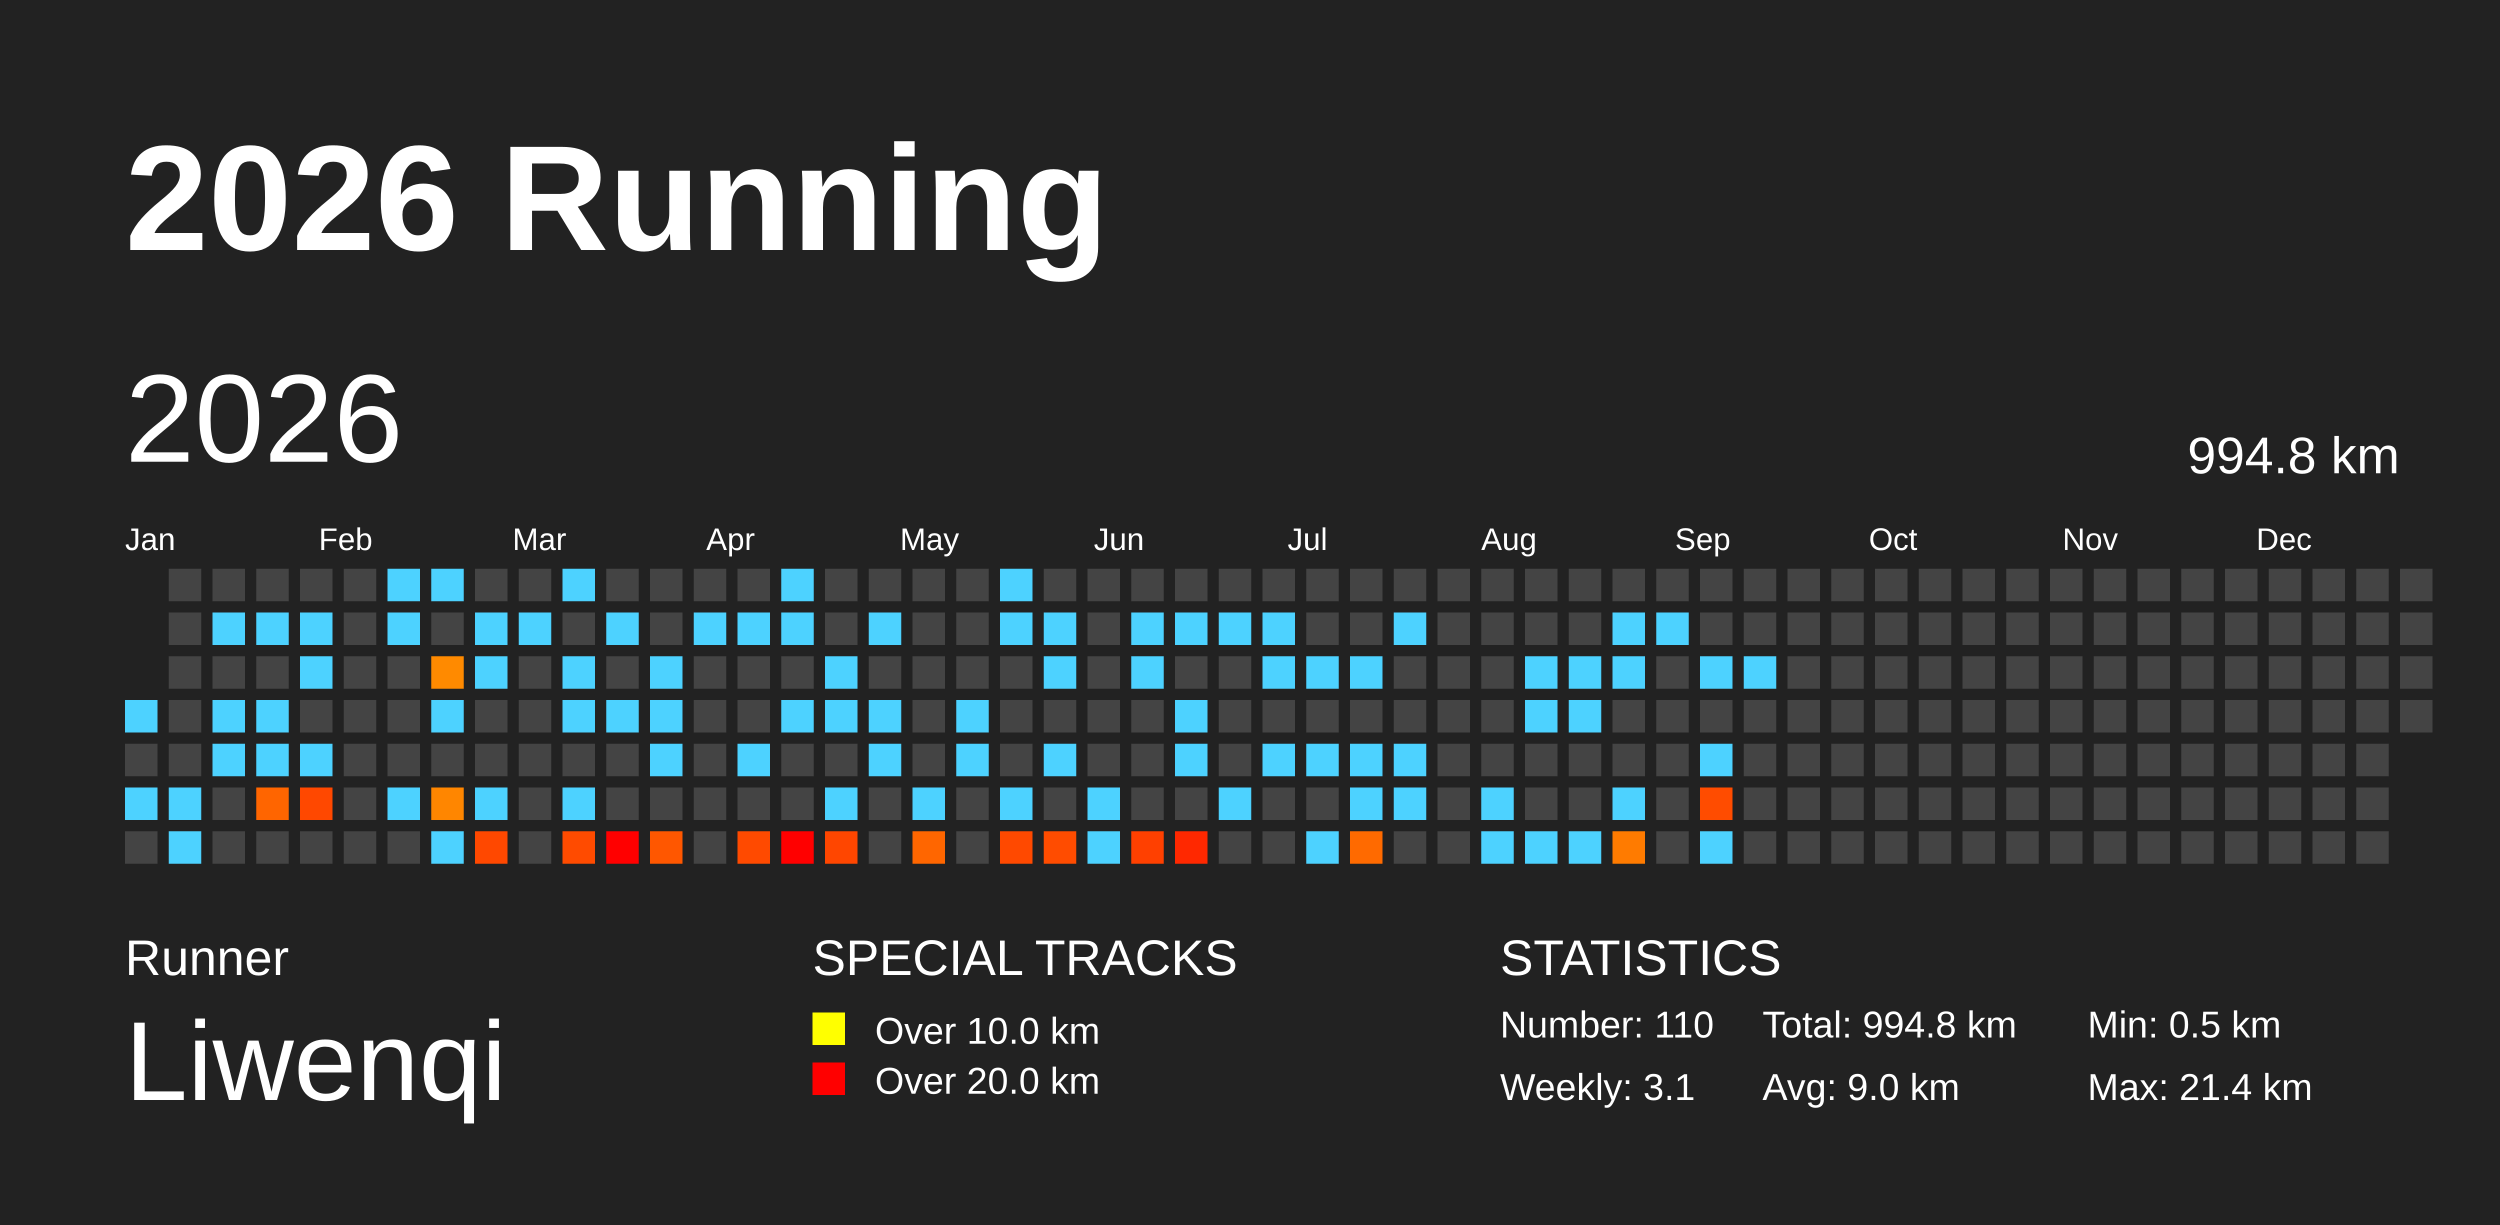
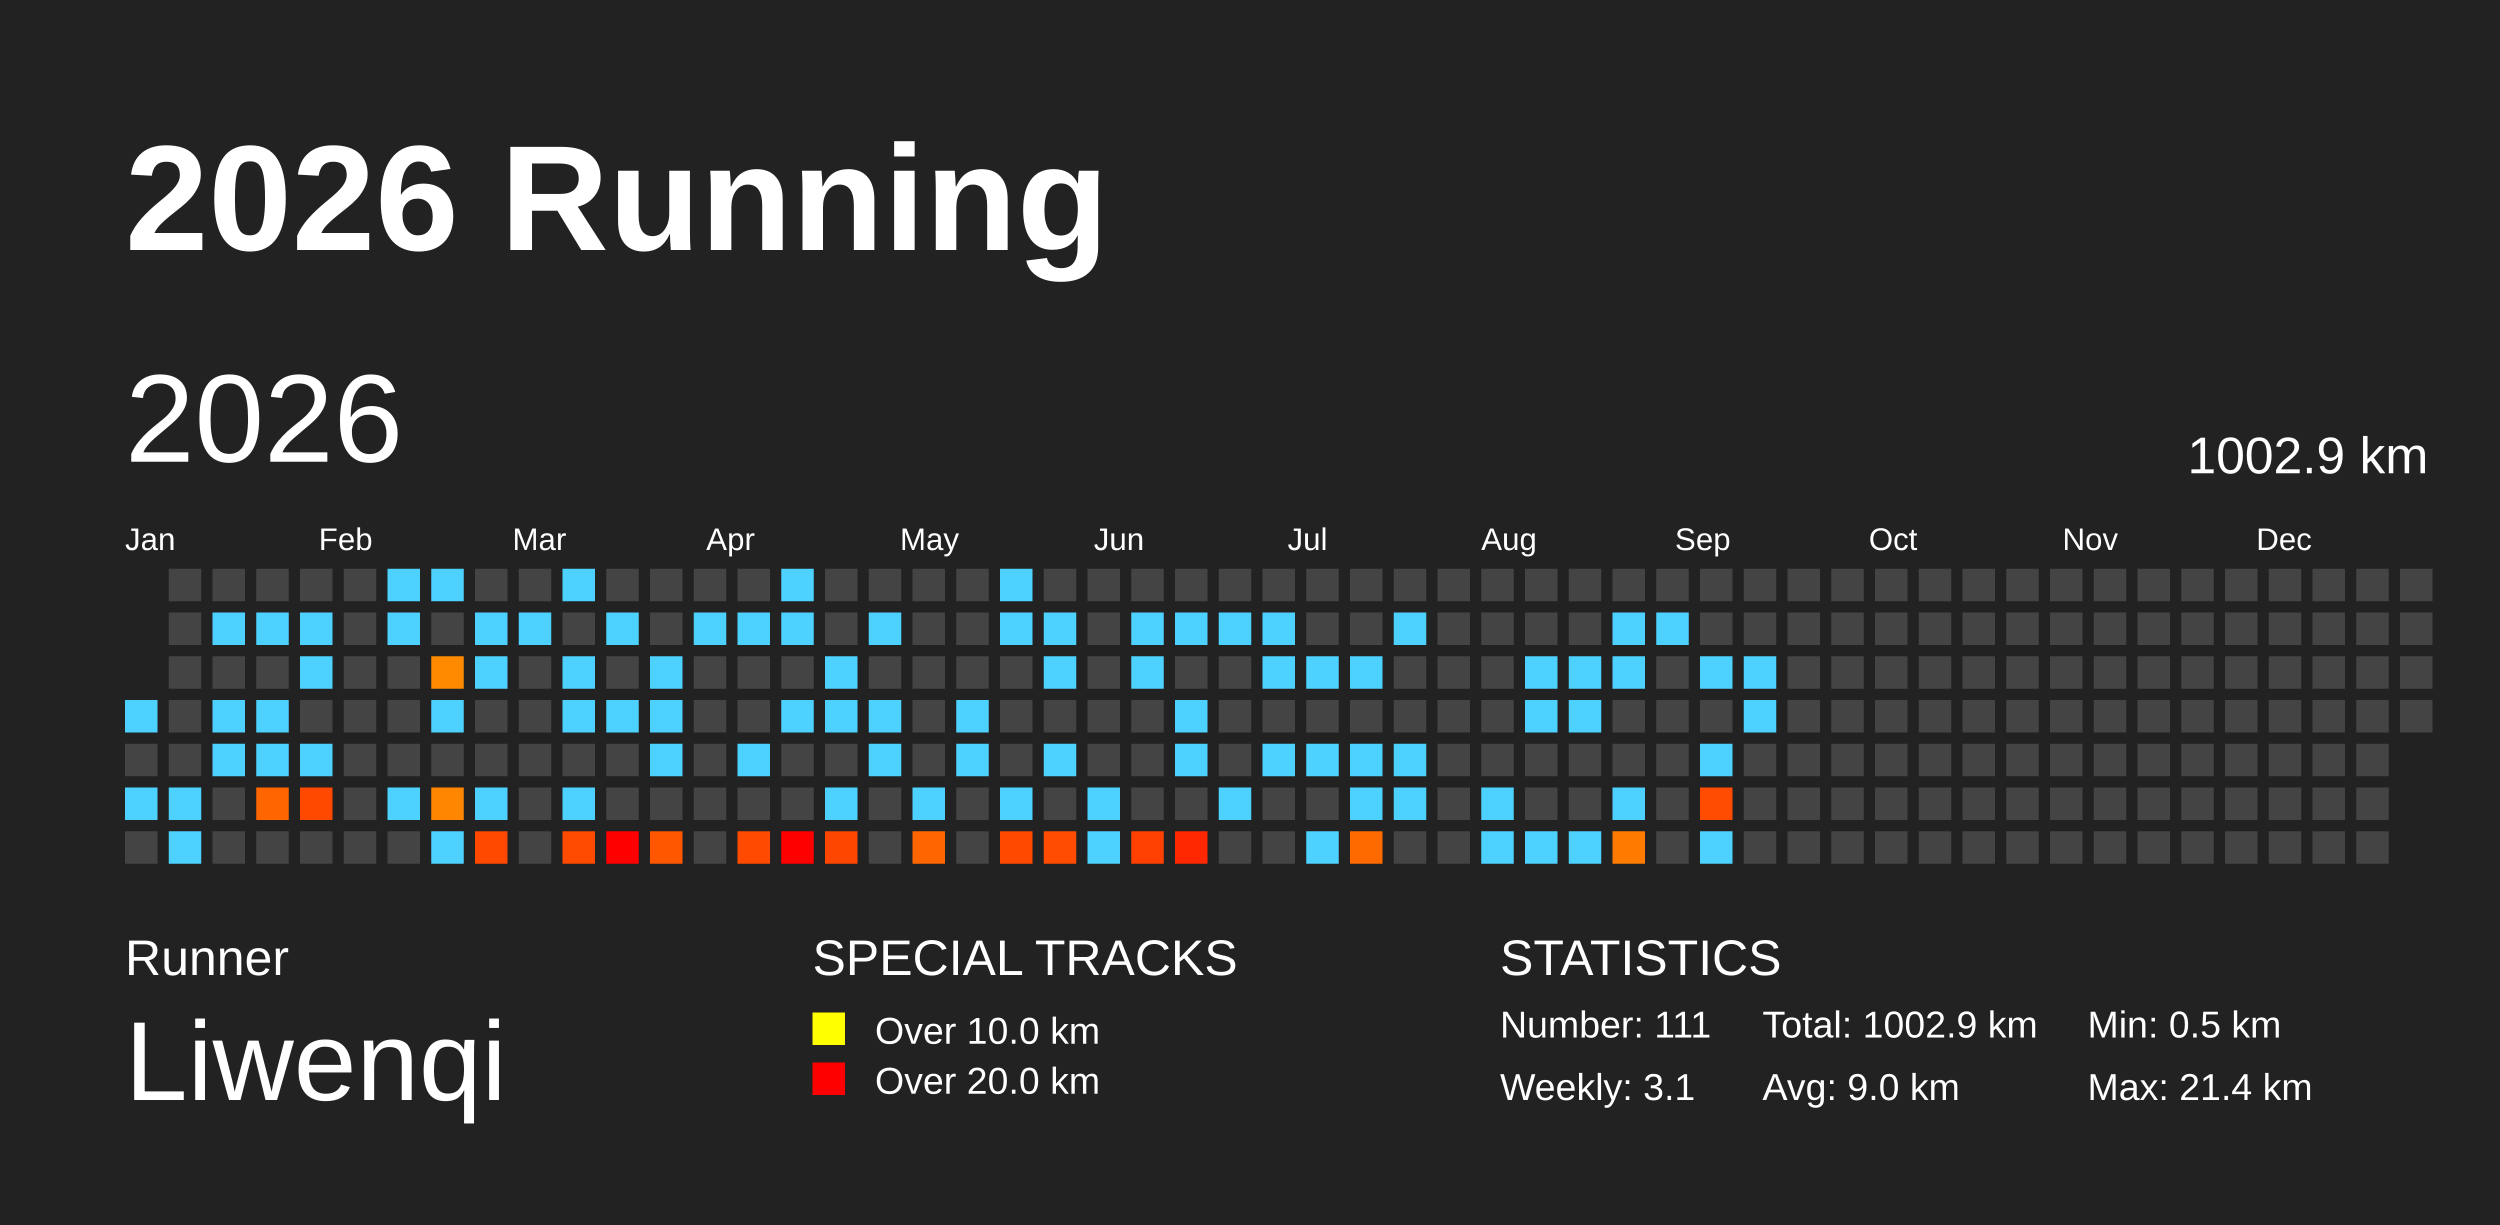
<svg xmlns="http://www.w3.org/2000/svg" baseProfile="full" height="98mm" version="1.1" viewBox="0,0,200,98" width="200mm">
  <defs />
  <rect fill="#222222" height="98" width="200" x="0" y="0" />
  <text fill="#FFFFFF" style="font-size:12px; font-family:Arial; font-weight:bold;" x="10" y="20">2026 Running</text>
  <text fill="#FFFFFF" style="font-size:4px; font-family:Arial" x="10" y="78">Runner</text>
  <text fill="#FFFFFF" style="font-size:9px; font-family:Arial" x="10" y="88">Liwenqi</text>
  <text fill="#FFFFFF" style="font-size:4px; font-family:Arial" x="65" y="78">SPECIAL TRACKS</text>
  <rect fill="yellow" height="2.6" width="2.6" x="65" y="81" />
  <text fill="#FFFFFF" style="font-size:3px; font-family:Arial" x="70" y="83.5">Over 10.0 km</text>
  <rect fill="red" height="2.6" width="2.6" x="65" y="85" />
  <text fill="#FFFFFF" style="font-size:3px; font-family:Arial" x="70" y="87.5">Over 20.0 km</text>
  <text fill="#FFFFFF" style="font-size:4px; font-family:Arial" x="120" y="78">STATISTICS</text>
-   <text fill="#FFFFFF" style="font-size:3px; font-family:Arial" x="120" y="83">Number: 110</text>
+   <text fill="#FFFFFF" style="font-size:3px; font-family:Arial" x="120" y="83">Number: 111</text>
  <text fill="#FFFFFF" style="font-size:3px; font-family:Arial" x="120" y="88">Weekly: 3.1</text>
-   <text fill="#FFFFFF" style="font-size:3px; font-family:Arial" x="141" y="83">Total: 994.8 km</text>
+   <text fill="#FFFFFF" style="font-size:3px; font-family:Arial" x="141" y="83">Total: 1002.9 km</text>
  <text fill="#FFFFFF" style="font-size:3px; font-family:Arial" x="141" y="88">Avg: 9.0 km</text>
  <text fill="#FFFFFF" style="font-size:3px; font-family:Arial" x="167" y="83">Min: 0.5 km</text>
  <text fill="#FFFFFF" style="font-size:3px; font-family:Arial" x="167" y="88">Max: 21.4 km</text>
  <text dominant-baseline="hanging" fill="#FFFFFF" style="font-size:10.0px; font-family:Arial;" x="10" y="30">2026</text>
-   <text dominant-baseline="hanging" fill="#FFFFFF" style="font-size:4.125px; font-family:Arial;" x="175" y="35">994.8 km</text>
+   <text dominant-baseline="hanging" fill="#FFFFFF" style="font-size:4.125px; font-family:Arial;" x="175" y="35">1002.9 km</text>
  <text fill="#FFFFFF" style="font-size:2.5px; font-family:Arial" x="10.0" y="44">Jan</text>
  <text fill="#FFFFFF" style="font-size:2.5px; font-family:Arial" x="25.5" y="44">Feb</text>
  <text fill="#FFFFFF" style="font-size:2.5px; font-family:Arial" x="41.0" y="44">Mar</text>
  <text fill="#FFFFFF" style="font-size:2.5px; font-family:Arial" x="56.5" y="44">Apr</text>
  <text fill="#FFFFFF" style="font-size:2.5px; font-family:Arial" x="72.0" y="44">May</text>
  <text fill="#FFFFFF" style="font-size:2.5px; font-family:Arial" x="87.5" y="44">Jun</text>
  <text fill="#FFFFFF" style="font-size:2.5px; font-family:Arial" x="103.0" y="44">Jul</text>
  <text fill="#FFFFFF" style="font-size:2.5px; font-family:Arial" x="118.5" y="44">Aug</text>
  <text fill="#FFFFFF" style="font-size:2.5px; font-family:Arial" x="134.0" y="44">Sep</text>
  <text fill="#FFFFFF" style="font-size:2.5px; font-family:Arial" x="149.5" y="44">Oct</text>
  <text fill="#FFFFFF" style="font-size:2.5px; font-family:Arial" x="165.0" y="44">Nov</text>
  <text fill="#FFFFFF" style="font-size:2.5px; font-family:Arial" x="180.5" y="44">Dec</text>
  <rect fill="#4dd2ff" height="2.6" width="2.6" x="10.0" y="56.0" />
  <rect fill="#444444" height="2.6" width="2.6" x="10.0" y="59.5" />
  <rect fill="#4dd2ff" height="2.6" width="2.6" x="10.0" y="63.0" />
  <rect fill="#444444" height="2.6" width="2.6" x="10.0" y="66.5" />
  <rect fill="#444444" height="2.6" width="2.6" x="13.5" y="45.5" />
  <rect fill="#444444" height="2.6" width="2.6" x="13.5" y="49.0" />
  <rect fill="#444444" height="2.6" width="2.6" x="13.5" y="52.5" />
  <rect fill="#444444" height="2.6" width="2.6" x="13.5" y="56.0" />
  <rect fill="#444444" height="2.6" width="2.6" x="13.5" y="59.5" />
  <rect fill="#4dd2ff" height="2.6" width="2.6" x="13.5" y="63.0" />
  <rect fill="#4dd2ff" height="2.6" width="2.6" x="13.5" y="66.5" />
  <rect fill="#444444" height="2.6" width="2.6" x="17.0" y="45.5" />
  <rect fill="#4dd2ff" height="2.6" width="2.6" x="17.0" y="49.0" />
  <rect fill="#444444" height="2.6" width="2.6" x="17.0" y="52.5" />
  <rect fill="#4dd2ff" height="2.6" width="2.6" x="17.0" y="56.0" />
  <rect fill="#4dd2ff" height="2.6" width="2.6" x="17.0" y="59.5" />
  <rect fill="#444444" height="2.6" width="2.6" x="17.0" y="63.0" />
  <rect fill="#444444" height="2.6" width="2.6" x="17.0" y="66.5" />
  <rect fill="#444444" height="2.6" width="2.6" x="20.5" y="45.5" />
  <rect fill="#4dd2ff" height="2.6" width="2.6" x="20.5" y="49.0" />
  <rect fill="#444444" height="2.6" width="2.6" x="20.5" y="52.5" />
  <rect fill="#4dd2ff" height="2.6" width="2.6" x="20.5" y="56.0" />
  <rect fill="#4dd2ff" height="2.6" width="2.6" x="20.5" y="59.5" />
  <rect fill="#ff6500" height="2.6" width="2.6" x="20.5" y="63.0" />
  <rect fill="#444444" height="2.6" width="2.6" x="20.5" y="66.5" />
  <rect fill="#444444" height="2.6" width="2.6" x="24.0" y="45.5" />
  <rect fill="#4dd2ff" height="2.6" width="2.6" x="24.0" y="49.0" />
  <rect fill="#4dd2ff" height="2.6" width="2.6" x="24.0" y="52.5" />
  <rect fill="#444444" height="2.6" width="2.6" x="24.0" y="56.0" />
  <rect fill="#4dd2ff" height="2.6" width="2.6" x="24.0" y="59.5" />
  <rect fill="#ff4800" height="2.6" width="2.6" x="24.0" y="63.0" />
  <rect fill="#444444" height="2.6" width="2.6" x="24.0" y="66.5" />
  <rect fill="#444444" height="2.6" width="2.6" x="27.5" y="45.5" />
  <rect fill="#444444" height="2.6" width="2.6" x="27.5" y="49.0" />
  <rect fill="#444444" height="2.6" width="2.6" x="27.5" y="52.5" />
  <rect fill="#444444" height="2.6" width="2.6" x="27.5" y="56.0" />
  <rect fill="#444444" height="2.6" width="2.6" x="27.5" y="59.5" />
  <rect fill="#444444" height="2.6" width="2.6" x="27.5" y="63.0" />
  <rect fill="#444444" height="2.6" width="2.6" x="27.5" y="66.5" />
  <rect fill="#4dd2ff" height="2.6" width="2.6" x="31.0" y="45.5" />
  <rect fill="#4dd2ff" height="2.6" width="2.6" x="31.0" y="49.0" />
  <rect fill="#444444" height="2.6" width="2.6" x="31.0" y="52.5" />
  <rect fill="#444444" height="2.6" width="2.6" x="31.0" y="56.0" />
  <rect fill="#444444" height="2.6" width="2.6" x="31.0" y="59.5" />
  <rect fill="#4dd2ff" height="2.6" width="2.6" x="31.0" y="63.0" />
  <rect fill="#444444" height="2.6" width="2.6" x="31.0" y="66.5" />
  <rect fill="#4dd2ff" height="2.6" width="2.6" x="34.5" y="45.5" />
  <rect fill="#444444" height="2.6" width="2.6" x="34.5" y="49.0" />
  <rect fill="#ff8a00" height="2.6" width="2.6" x="34.5" y="52.5" />
  <rect fill="#4dd2ff" height="2.6" width="2.6" x="34.5" y="56.0" />
  <rect fill="#444444" height="2.6" width="2.6" x="34.5" y="59.5" />
  <rect fill="#ff8600" height="2.6" width="2.6" x="34.5" y="63.0" />
  <rect fill="#4dd2ff" height="2.6" width="2.6" x="34.5" y="66.5" />
  <rect fill="#444444" height="2.6" width="2.6" x="38.0" y="45.5" />
  <rect fill="#4dd2ff" height="2.6" width="2.6" x="38.0" y="49.0" />
  <rect fill="#4dd2ff" height="2.6" width="2.6" x="38.0" y="52.5" />
  <rect fill="#444444" height="2.6" width="2.6" x="38.0" y="56.0" />
  <rect fill="#444444" height="2.6" width="2.6" x="38.0" y="59.5" />
  <rect fill="#4dd2ff" height="2.6" width="2.6" x="38.0" y="63.0" />
  <rect fill="#ff4800" height="2.6" width="2.6" x="38.0" y="66.5" />
  <rect fill="#444444" height="2.6" width="2.6" x="41.5" y="45.5" />
  <rect fill="#4dd2ff" height="2.6" width="2.6" x="41.5" y="49.0" />
  <rect fill="#444444" height="2.6" width="2.6" x="41.5" y="52.5" />
  <rect fill="#444444" height="2.6" width="2.6" x="41.5" y="56.0" />
  <rect fill="#444444" height="2.6" width="2.6" x="41.5" y="59.5" />
  <rect fill="#444444" height="2.6" width="2.6" x="41.5" y="63.0" />
  <rect fill="#444444" height="2.6" width="2.6" x="41.5" y="66.5" />
  <rect fill="#4dd2ff" height="2.6" width="2.6" x="45.0" y="45.5" />
  <rect fill="#444444" height="2.6" width="2.6" x="45.0" y="49.0" />
  <rect fill="#4dd2ff" height="2.6" width="2.6" x="45.0" y="52.5" />
  <rect fill="#4dd2ff" height="2.6" width="2.6" x="45.0" y="56.0" />
  <rect fill="#444444" height="2.6" width="2.6" x="45.0" y="59.5" />
  <rect fill="#4dd2ff" height="2.6" width="2.6" x="45.0" y="63.0" />
  <rect fill="#ff4b00" height="2.6" width="2.6" x="45.0" y="66.5" />
  <rect fill="#444444" height="2.6" width="2.6" x="48.5" y="45.5" />
  <rect fill="#4dd2ff" height="2.6" width="2.6" x="48.5" y="49.0" />
  <rect fill="#444444" height="2.6" width="2.6" x="48.5" y="52.5" />
  <rect fill="#4dd2ff" height="2.6" width="2.6" x="48.5" y="56.0" />
  <rect fill="#444444" height="2.6" width="2.6" x="48.5" y="59.5" />
  <rect fill="#444444" height="2.6" width="2.6" x="48.5" y="63.0" />
  <rect fill="red" height="2.6" width="2.6" x="48.5" y="66.5" />
  <rect fill="#444444" height="2.6" width="2.6" x="52.0" y="45.5" />
  <rect fill="#444444" height="2.6" width="2.6" x="52.0" y="49.0" />
  <rect fill="#4dd2ff" height="2.6" width="2.6" x="52.0" y="52.5" />
  <rect fill="#4dd2ff" height="2.6" width="2.6" x="52.0" y="56.0" />
  <rect fill="#4dd2ff" height="2.6" width="2.6" x="52.0" y="59.5" />
  <rect fill="#444444" height="2.6" width="2.6" x="52.0" y="63.0" />
  <rect fill="#ff5700" height="2.6" width="2.6" x="52.0" y="66.5" />
  <rect fill="#444444" height="2.6" width="2.6" x="55.5" y="45.5" />
  <rect fill="#4dd2ff" height="2.6" width="2.6" x="55.5" y="49.0" />
  <rect fill="#444444" height="2.6" width="2.6" x="55.5" y="52.5" />
  <rect fill="#444444" height="2.6" width="2.6" x="55.5" y="56.0" />
  <rect fill="#444444" height="2.6" width="2.6" x="55.5" y="59.5" />
  <rect fill="#444444" height="2.6" width="2.6" x="55.5" y="63.0" />
  <rect fill="#444444" height="2.6" width="2.6" x="55.5" y="66.5" />
  <rect fill="#444444" height="2.6" width="2.6" x="59.0" y="45.5" />
  <rect fill="#4dd2ff" height="2.6" width="2.6" x="59.0" y="49.0" />
  <rect fill="#444444" height="2.6" width="2.6" x="59.0" y="52.5" />
  <rect fill="#444444" height="2.6" width="2.6" x="59.0" y="56.0" />
  <rect fill="#4dd2ff" height="2.6" width="2.6" x="59.0" y="59.5" />
  <rect fill="#444444" height="2.6" width="2.6" x="59.0" y="63.0" />
  <rect fill="#ff4a00" height="2.6" width="2.6" x="59.0" y="66.5" />
  <rect fill="#4dd2ff" height="2.6" width="2.6" x="62.5" y="45.5" />
  <rect fill="#4dd2ff" height="2.6" width="2.6" x="62.5" y="49.0" />
  <rect fill="#444444" height="2.6" width="2.6" x="62.5" y="52.5" />
  <rect fill="#4dd2ff" height="2.6" width="2.6" x="62.5" y="56.0" />
  <rect fill="#444444" height="2.6" width="2.6" x="62.5" y="59.5" />
  <rect fill="#444444" height="2.6" width="2.6" x="62.5" y="63.0" />
  <rect fill="red" height="2.6" width="2.6" x="62.5" y="66.5" />
  <rect fill="#444444" height="2.6" width="2.6" x="66.0" y="45.5" />
  <rect fill="#444444" height="2.6" width="2.6" x="66.0" y="49.0" />
  <rect fill="#4dd2ff" height="2.6" width="2.6" x="66.0" y="52.5" />
  <rect fill="#4dd2ff" height="2.6" width="2.6" x="66.0" y="56.0" />
  <rect fill="#444444" height="2.6" width="2.6" x="66.0" y="59.5" />
  <rect fill="#4dd2ff" height="2.6" width="2.6" x="66.0" y="63.0" />
  <rect fill="#ff4600" height="2.6" width="2.6" x="66.0" y="66.5" />
  <rect fill="#444444" height="2.6" width="2.6" x="69.5" y="45.5" />
  <rect fill="#4dd2ff" height="2.6" width="2.6" x="69.5" y="49.0" />
  <rect fill="#444444" height="2.6" width="2.6" x="69.5" y="52.5" />
  <rect fill="#4dd2ff" height="2.6" width="2.6" x="69.5" y="56.0" />
  <rect fill="#4dd2ff" height="2.6" width="2.6" x="69.5" y="59.5" />
  <rect fill="#444444" height="2.6" width="2.6" x="69.5" y="63.0" />
  <rect fill="#444444" height="2.6" width="2.6" x="69.5" y="66.5" />
  <rect fill="#444444" height="2.6" width="2.6" x="73.0" y="45.5" />
  <rect fill="#444444" height="2.6" width="2.6" x="73.0" y="49.0" />
  <rect fill="#444444" height="2.6" width="2.6" x="73.0" y="52.5" />
  <rect fill="#444444" height="2.6" width="2.6" x="73.0" y="56.0" />
  <rect fill="#444444" height="2.6" width="2.6" x="73.0" y="59.5" />
  <rect fill="#4dd2ff" height="2.6" width="2.6" x="73.0" y="63.0" />
  <rect fill="#ff6600" height="2.6" width="2.6" x="73.0" y="66.5" />
  <rect fill="#444444" height="2.6" width="2.6" x="76.5" y="45.5" />
  <rect fill="#444444" height="2.6" width="2.6" x="76.5" y="49.0" />
  <rect fill="#444444" height="2.6" width="2.6" x="76.5" y="52.5" />
  <rect fill="#4dd2ff" height="2.6" width="2.6" x="76.5" y="56.0" />
  <rect fill="#4dd2ff" height="2.6" width="2.6" x="76.5" y="59.5" />
  <rect fill="#444444" height="2.6" width="2.6" x="76.5" y="63.0" />
  <rect fill="#444444" height="2.6" width="2.6" x="76.5" y="66.5" />
  <rect fill="#4dd2ff" height="2.6" width="2.6" x="80.0" y="45.5" />
  <rect fill="#4dd2ff" height="2.6" width="2.6" x="80.0" y="49.0" />
  <rect fill="#444444" height="2.6" width="2.6" x="80.0" y="52.5" />
  <rect fill="#444444" height="2.6" width="2.6" x="80.0" y="56.0" />
  <rect fill="#444444" height="2.6" width="2.6" x="80.0" y="59.5" />
  <rect fill="#4dd2ff" height="2.6" width="2.6" x="80.0" y="63.0" />
  <rect fill="#ff4900" height="2.6" width="2.6" x="80.0" y="66.5" />
  <rect fill="#444444" height="2.6" width="2.6" x="83.5" y="45.5" />
  <rect fill="#4dd2ff" height="2.6" width="2.6" x="83.5" y="49.0" />
  <rect fill="#4dd2ff" height="2.6" width="2.6" x="83.5" y="52.5" />
  <rect fill="#444444" height="2.6" width="2.6" x="83.5" y="56.0" />
  <rect fill="#4dd2ff" height="2.6" width="2.6" x="83.5" y="59.5" />
  <rect fill="#444444" height="2.6" width="2.6" x="83.5" y="63.0" />
  <rect fill="#ff4c00" height="2.6" width="2.6" x="83.5" y="66.5" />
  <rect fill="#444444" height="2.6" width="2.6" x="87.0" y="45.5" />
  <rect fill="#444444" height="2.6" width="2.6" x="87.0" y="49.0" />
  <rect fill="#444444" height="2.6" width="2.6" x="87.0" y="52.5" />
  <rect fill="#444444" height="2.6" width="2.6" x="87.0" y="56.0" />
  <rect fill="#444444" height="2.6" width="2.6" x="87.0" y="59.5" />
  <rect fill="#4dd2ff" height="2.6" width="2.6" x="87.0" y="63.0" />
  <rect fill="#4dd2ff" height="2.6" width="2.6" x="87.0" y="66.5" />
  <rect fill="#444444" height="2.6" width="2.6" x="90.5" y="45.5" />
  <rect fill="#4dd2ff" height="2.6" width="2.6" x="90.5" y="49.0" />
  <rect fill="#4dd2ff" height="2.6" width="2.6" x="90.5" y="52.5" />
  <rect fill="#444444" height="2.6" width="2.6" x="90.5" y="56.0" />
  <rect fill="#444444" height="2.6" width="2.6" x="90.5" y="59.5" />
  <rect fill="#444444" height="2.6" width="2.6" x="90.5" y="63.0" />
  <rect fill="#ff4000" height="2.6" width="2.6" x="90.5" y="66.5" />
  <rect fill="#444444" height="2.6" width="2.6" x="94.0" y="45.5" />
  <rect fill="#4dd2ff" height="2.6" width="2.6" x="94.0" y="49.0" />
  <rect fill="#444444" height="2.6" width="2.6" x="94.0" y="52.5" />
  <rect fill="#4dd2ff" height="2.6" width="2.6" x="94.0" y="56.0" />
  <rect fill="#4dd2ff" height="2.6" width="2.6" x="94.0" y="59.5" />
  <rect fill="#444444" height="2.6" width="2.6" x="94.0" y="63.0" />
  <rect fill="#ff2800" height="2.6" width="2.6" x="94.0" y="66.5" />
  <rect fill="#444444" height="2.6" width="2.6" x="97.5" y="45.5" />
  <rect fill="#4dd2ff" height="2.6" width="2.6" x="97.5" y="49.0" />
  <rect fill="#444444" height="2.6" width="2.6" x="97.5" y="52.5" />
  <rect fill="#444444" height="2.6" width="2.6" x="97.5" y="56.0" />
  <rect fill="#444444" height="2.6" width="2.6" x="97.5" y="59.5" />
  <rect fill="#4dd2ff" height="2.6" width="2.6" x="97.5" y="63.0" />
  <rect fill="#444444" height="2.6" width="2.6" x="97.5" y="66.5" />
  <rect fill="#444444" height="2.6" width="2.6" x="101.0" y="45.5" />
  <rect fill="#4dd2ff" height="2.6" width="2.6" x="101.0" y="49.0" />
  <rect fill="#4dd2ff" height="2.6" width="2.6" x="101.0" y="52.5" />
  <rect fill="#444444" height="2.6" width="2.6" x="101.0" y="56.0" />
  <rect fill="#4dd2ff" height="2.6" width="2.6" x="101.0" y="59.5" />
  <rect fill="#444444" height="2.6" width="2.6" x="101.0" y="63.0" />
  <rect fill="#444444" height="2.6" width="2.6" x="101.0" y="66.5" />
  <rect fill="#444444" height="2.6" width="2.6" x="104.5" y="45.5" />
  <rect fill="#444444" height="2.6" width="2.6" x="104.5" y="49.0" />
  <rect fill="#4dd2ff" height="2.6" width="2.6" x="104.5" y="52.5" />
  <rect fill="#444444" height="2.6" width="2.6" x="104.5" y="56.0" />
  <rect fill="#4dd2ff" height="2.6" width="2.6" x="104.5" y="59.5" />
  <rect fill="#444444" height="2.6" width="2.6" x="104.5" y="63.0" />
  <rect fill="#4dd2ff" height="2.6" width="2.6" x="104.5" y="66.5" />
  <rect fill="#444444" height="2.6" width="2.6" x="108.0" y="45.5" />
  <rect fill="#444444" height="2.6" width="2.6" x="108.0" y="49.0" />
  <rect fill="#4dd2ff" height="2.6" width="2.6" x="108.0" y="52.5" />
  <rect fill="#444444" height="2.6" width="2.6" x="108.0" y="56.0" />
  <rect fill="#4dd2ff" height="2.6" width="2.6" x="108.0" y="59.5" />
  <rect fill="#4dd2ff" height="2.6" width="2.6" x="108.0" y="63.0" />
  <rect fill="#ff6a00" height="2.6" width="2.6" x="108.0" y="66.5" />
  <rect fill="#444444" height="2.6" width="2.6" x="111.5" y="45.5" />
  <rect fill="#4dd2ff" height="2.6" width="2.6" x="111.5" y="49.0" />
  <rect fill="#444444" height="2.6" width="2.6" x="111.5" y="52.5" />
  <rect fill="#444444" height="2.6" width="2.6" x="111.5" y="56.0" />
  <rect fill="#4dd2ff" height="2.6" width="2.6" x="111.5" y="59.5" />
  <rect fill="#4dd2ff" height="2.6" width="2.6" x="111.5" y="63.0" />
  <rect fill="#444444" height="2.6" width="2.6" x="111.5" y="66.5" />
  <rect fill="#444444" height="2.6" width="2.6" x="115.0" y="45.5" />
  <rect fill="#444444" height="2.6" width="2.6" x="115.0" y="49.0" />
  <rect fill="#444444" height="2.6" width="2.6" x="115.0" y="52.5" />
  <rect fill="#444444" height="2.6" width="2.6" x="115.0" y="56.0" />
  <rect fill="#444444" height="2.6" width="2.6" x="115.0" y="59.5" />
  <rect fill="#444444" height="2.6" width="2.6" x="115.0" y="63.0" />
  <rect fill="#444444" height="2.6" width="2.6" x="115.0" y="66.5" />
  <rect fill="#444444" height="2.6" width="2.6" x="118.5" y="45.5" />
  <rect fill="#444444" height="2.6" width="2.6" x="118.5" y="49.0" />
  <rect fill="#444444" height="2.6" width="2.6" x="118.5" y="52.5" />
  <rect fill="#444444" height="2.6" width="2.6" x="118.5" y="56.0" />
  <rect fill="#444444" height="2.6" width="2.6" x="118.5" y="59.5" />
  <rect fill="#4dd2ff" height="2.6" width="2.6" x="118.5" y="63.0" />
  <rect fill="#4dd2ff" height="2.6" width="2.6" x="118.5" y="66.5" />
  <rect fill="#444444" height="2.6" width="2.6" x="122.0" y="45.5" />
  <rect fill="#444444" height="2.6" width="2.6" x="122.0" y="49.0" />
  <rect fill="#4dd2ff" height="2.6" width="2.6" x="122.0" y="52.5" />
  <rect fill="#4dd2ff" height="2.6" width="2.6" x="122.0" y="56.0" />
  <rect fill="#444444" height="2.6" width="2.6" x="122.0" y="59.5" />
  <rect fill="#444444" height="2.6" width="2.6" x="122.0" y="63.0" />
  <rect fill="#4dd2ff" height="2.6" width="2.6" x="122.0" y="66.5" />
  <rect fill="#444444" height="2.6" width="2.6" x="125.5" y="45.5" />
  <rect fill="#444444" height="2.6" width="2.6" x="125.5" y="49.0" />
  <rect fill="#4dd2ff" height="2.6" width="2.6" x="125.5" y="52.5" />
  <rect fill="#4dd2ff" height="2.6" width="2.6" x="125.5" y="56.0" />
  <rect fill="#444444" height="2.6" width="2.6" x="125.5" y="59.5" />
  <rect fill="#444444" height="2.6" width="2.6" x="125.5" y="63.0" />
  <rect fill="#4dd2ff" height="2.6" width="2.6" x="125.5" y="66.5" />
  <rect fill="#444444" height="2.6" width="2.6" x="129.0" y="45.5" />
  <rect fill="#4dd2ff" height="2.6" width="2.6" x="129.0" y="49.0" />
  <rect fill="#4dd2ff" height="2.6" width="2.6" x="129.0" y="52.5" />
  <rect fill="#444444" height="2.6" width="2.6" x="129.0" y="56.0" />
  <rect fill="#444444" height="2.6" width="2.6" x="129.0" y="59.5" />
  <rect fill="#4dd2ff" height="2.6" width="2.6" x="129.0" y="63.0" />
  <rect fill="#ff7b00" height="2.6" width="2.6" x="129.0" y="66.5" />
  <rect fill="#444444" height="2.6" width="2.6" x="132.5" y="45.5" />
  <rect fill="#4dd2ff" height="2.6" width="2.6" x="132.5" y="49.0" />
  <rect fill="#444444" height="2.6" width="2.6" x="132.5" y="52.5" />
  <rect fill="#444444" height="2.6" width="2.6" x="132.5" y="56.0" />
  <rect fill="#444444" height="2.6" width="2.6" x="132.5" y="59.5" />
  <rect fill="#444444" height="2.6" width="2.6" x="132.5" y="63.0" />
  <rect fill="#444444" height="2.6" width="2.6" x="132.5" y="66.5" />
  <rect fill="#444444" height="2.6" width="2.6" x="136.0" y="45.5" />
  <rect fill="#444444" height="2.6" width="2.6" x="136.0" y="49.0" />
  <rect fill="#4dd2ff" height="2.6" width="2.6" x="136.0" y="52.5" />
  <rect fill="#444444" height="2.6" width="2.6" x="136.0" y="56.0" />
  <rect fill="#4dd2ff" height="2.6" width="2.6" x="136.0" y="59.5" />
  <rect fill="#ff4c00" height="2.6" width="2.6" x="136.0" y="63.0" />
  <rect fill="#4dd2ff" height="2.6" width="2.6" x="136.0" y="66.5" />
  <rect fill="#444444" height="2.6" width="2.6" x="139.5" y="45.5" />
  <rect fill="#444444" height="2.6" width="2.6" x="139.5" y="49.0" />
  <rect fill="#4dd2ff" height="2.6" width="2.6" x="139.5" y="52.5" />
-   <rect fill="#444444" height="2.6" width="2.6" x="139.5" y="56.0" />
+   <rect fill="#4dd2ff" height="2.6" width="2.6" x="139.5" y="56.0" />
  <rect fill="#444444" height="2.6" width="2.6" x="139.5" y="59.5" />
  <rect fill="#444444" height="2.6" width="2.6" x="139.5" y="63.0" />
  <rect fill="#444444" height="2.6" width="2.6" x="139.5" y="66.5" />
  <rect fill="#444444" height="2.6" width="2.6" x="143.0" y="45.5" />
  <rect fill="#444444" height="2.6" width="2.6" x="143.0" y="49.0" />
  <rect fill="#444444" height="2.6" width="2.6" x="143.0" y="52.5" />
  <rect fill="#444444" height="2.6" width="2.6" x="143.0" y="56.0" />
  <rect fill="#444444" height="2.6" width="2.6" x="143.0" y="59.5" />
  <rect fill="#444444" height="2.6" width="2.6" x="143.0" y="63.0" />
  <rect fill="#444444" height="2.6" width="2.6" x="143.0" y="66.5" />
  <rect fill="#444444" height="2.6" width="2.6" x="146.5" y="45.5" />
  <rect fill="#444444" height="2.6" width="2.6" x="146.5" y="49.0" />
  <rect fill="#444444" height="2.6" width="2.6" x="146.5" y="52.5" />
  <rect fill="#444444" height="2.6" width="2.6" x="146.5" y="56.0" />
  <rect fill="#444444" height="2.6" width="2.6" x="146.5" y="59.5" />
  <rect fill="#444444" height="2.6" width="2.6" x="146.5" y="63.0" />
  <rect fill="#444444" height="2.6" width="2.6" x="146.5" y="66.5" />
  <rect fill="#444444" height="2.6" width="2.6" x="150.0" y="45.5" />
  <rect fill="#444444" height="2.6" width="2.6" x="150.0" y="49.0" />
  <rect fill="#444444" height="2.6" width="2.6" x="150.0" y="52.5" />
  <rect fill="#444444" height="2.6" width="2.6" x="150.0" y="56.0" />
  <rect fill="#444444" height="2.6" width="2.6" x="150.0" y="59.5" />
  <rect fill="#444444" height="2.6" width="2.6" x="150.0" y="63.0" />
  <rect fill="#444444" height="2.6" width="2.6" x="150.0" y="66.5" />
  <rect fill="#444444" height="2.6" width="2.6" x="153.5" y="45.5" />
  <rect fill="#444444" height="2.6" width="2.6" x="153.5" y="49.0" />
  <rect fill="#444444" height="2.6" width="2.6" x="153.5" y="52.5" />
  <rect fill="#444444" height="2.6" width="2.6" x="153.5" y="56.0" />
  <rect fill="#444444" height="2.6" width="2.6" x="153.5" y="59.5" />
  <rect fill="#444444" height="2.6" width="2.6" x="153.5" y="63.0" />
  <rect fill="#444444" height="2.6" width="2.6" x="153.5" y="66.5" />
  <rect fill="#444444" height="2.6" width="2.6" x="157.0" y="45.5" />
  <rect fill="#444444" height="2.6" width="2.6" x="157.0" y="49.0" />
  <rect fill="#444444" height="2.6" width="2.6" x="157.0" y="52.5" />
  <rect fill="#444444" height="2.6" width="2.6" x="157.0" y="56.0" />
  <rect fill="#444444" height="2.6" width="2.6" x="157.0" y="59.5" />
  <rect fill="#444444" height="2.6" width="2.6" x="157.0" y="63.0" />
  <rect fill="#444444" height="2.6" width="2.6" x="157.0" y="66.5" />
  <rect fill="#444444" height="2.6" width="2.6" x="160.5" y="45.5" />
  <rect fill="#444444" height="2.6" width="2.6" x="160.5" y="49.0" />
  <rect fill="#444444" height="2.6" width="2.6" x="160.5" y="52.5" />
  <rect fill="#444444" height="2.6" width="2.6" x="160.5" y="56.0" />
  <rect fill="#444444" height="2.6" width="2.6" x="160.5" y="59.5" />
  <rect fill="#444444" height="2.6" width="2.6" x="160.5" y="63.0" />
  <rect fill="#444444" height="2.6" width="2.6" x="160.5" y="66.5" />
  <rect fill="#444444" height="2.6" width="2.6" x="164.0" y="45.5" />
  <rect fill="#444444" height="2.6" width="2.6" x="164.0" y="49.0" />
  <rect fill="#444444" height="2.6" width="2.6" x="164.0" y="52.5" />
  <rect fill="#444444" height="2.6" width="2.6" x="164.0" y="56.0" />
  <rect fill="#444444" height="2.6" width="2.6" x="164.0" y="59.5" />
  <rect fill="#444444" height="2.6" width="2.6" x="164.0" y="63.0" />
  <rect fill="#444444" height="2.6" width="2.6" x="164.0" y="66.5" />
  <rect fill="#444444" height="2.6" width="2.6" x="167.5" y="45.5" />
  <rect fill="#444444" height="2.6" width="2.6" x="167.5" y="49.0" />
  <rect fill="#444444" height="2.6" width="2.6" x="167.5" y="52.5" />
  <rect fill="#444444" height="2.6" width="2.6" x="167.5" y="56.0" />
  <rect fill="#444444" height="2.6" width="2.6" x="167.5" y="59.5" />
  <rect fill="#444444" height="2.6" width="2.6" x="167.5" y="63.0" />
  <rect fill="#444444" height="2.6" width="2.6" x="167.5" y="66.5" />
  <rect fill="#444444" height="2.6" width="2.6" x="171.0" y="45.5" />
  <rect fill="#444444" height="2.6" width="2.6" x="171.0" y="49.0" />
  <rect fill="#444444" height="2.6" width="2.6" x="171.0" y="52.5" />
  <rect fill="#444444" height="2.6" width="2.6" x="171.0" y="56.0" />
  <rect fill="#444444" height="2.6" width="2.6" x="171.0" y="59.5" />
  <rect fill="#444444" height="2.6" width="2.6" x="171.0" y="63.0" />
  <rect fill="#444444" height="2.6" width="2.6" x="171.0" y="66.5" />
  <rect fill="#444444" height="2.6" width="2.6" x="174.5" y="45.5" />
  <rect fill="#444444" height="2.6" width="2.6" x="174.5" y="49.0" />
  <rect fill="#444444" height="2.6" width="2.6" x="174.5" y="52.5" />
  <rect fill="#444444" height="2.6" width="2.6" x="174.5" y="56.0" />
  <rect fill="#444444" height="2.6" width="2.6" x="174.5" y="59.5" />
  <rect fill="#444444" height="2.6" width="2.6" x="174.5" y="63.0" />
  <rect fill="#444444" height="2.6" width="2.6" x="174.5" y="66.5" />
  <rect fill="#444444" height="2.6" width="2.6" x="178.0" y="45.5" />
  <rect fill="#444444" height="2.6" width="2.6" x="178.0" y="49.0" />
  <rect fill="#444444" height="2.6" width="2.6" x="178.0" y="52.5" />
  <rect fill="#444444" height="2.6" width="2.6" x="178.0" y="56.0" />
  <rect fill="#444444" height="2.6" width="2.6" x="178.0" y="59.5" />
  <rect fill="#444444" height="2.6" width="2.6" x="178.0" y="63.0" />
  <rect fill="#444444" height="2.6" width="2.6" x="178.0" y="66.5" />
  <rect fill="#444444" height="2.6" width="2.6" x="181.5" y="45.5" />
  <rect fill="#444444" height="2.6" width="2.6" x="181.5" y="49.0" />
  <rect fill="#444444" height="2.6" width="2.6" x="181.5" y="52.5" />
  <rect fill="#444444" height="2.6" width="2.6" x="181.5" y="56.0" />
  <rect fill="#444444" height="2.6" width="2.6" x="181.5" y="59.5" />
  <rect fill="#444444" height="2.6" width="2.6" x="181.5" y="63.0" />
  <rect fill="#444444" height="2.6" width="2.6" x="181.5" y="66.5" />
  <rect fill="#444444" height="2.6" width="2.6" x="185.0" y="45.5" />
  <rect fill="#444444" height="2.6" width="2.6" x="185.0" y="49.0" />
  <rect fill="#444444" height="2.6" width="2.6" x="185.0" y="52.5" />
  <rect fill="#444444" height="2.6" width="2.6" x="185.0" y="56.0" />
  <rect fill="#444444" height="2.6" width="2.6" x="185.0" y="59.5" />
  <rect fill="#444444" height="2.6" width="2.6" x="185.0" y="63.0" />
  <rect fill="#444444" height="2.6" width="2.6" x="185.0" y="66.5" />
  <rect fill="#444444" height="2.6" width="2.6" x="188.5" y="45.5" />
  <rect fill="#444444" height="2.6" width="2.6" x="188.5" y="49.0" />
  <rect fill="#444444" height="2.6" width="2.6" x="188.5" y="52.5" />
  <rect fill="#444444" height="2.6" width="2.6" x="188.5" y="56.0" />
  <rect fill="#444444" height="2.6" width="2.6" x="188.5" y="59.5" />
  <rect fill="#444444" height="2.6" width="2.6" x="188.5" y="63.0" />
  <rect fill="#444444" height="2.6" width="2.6" x="188.5" y="66.5" />
  <rect fill="#444444" height="2.6" width="2.6" x="192.0" y="45.5" />
  <rect fill="#444444" height="2.6" width="2.6" x="192.0" y="49.0" />
  <rect fill="#444444" height="2.6" width="2.6" x="192.0" y="52.5" />
  <rect fill="#444444" height="2.6" width="2.6" x="192.0" y="56.0" />
</svg>
